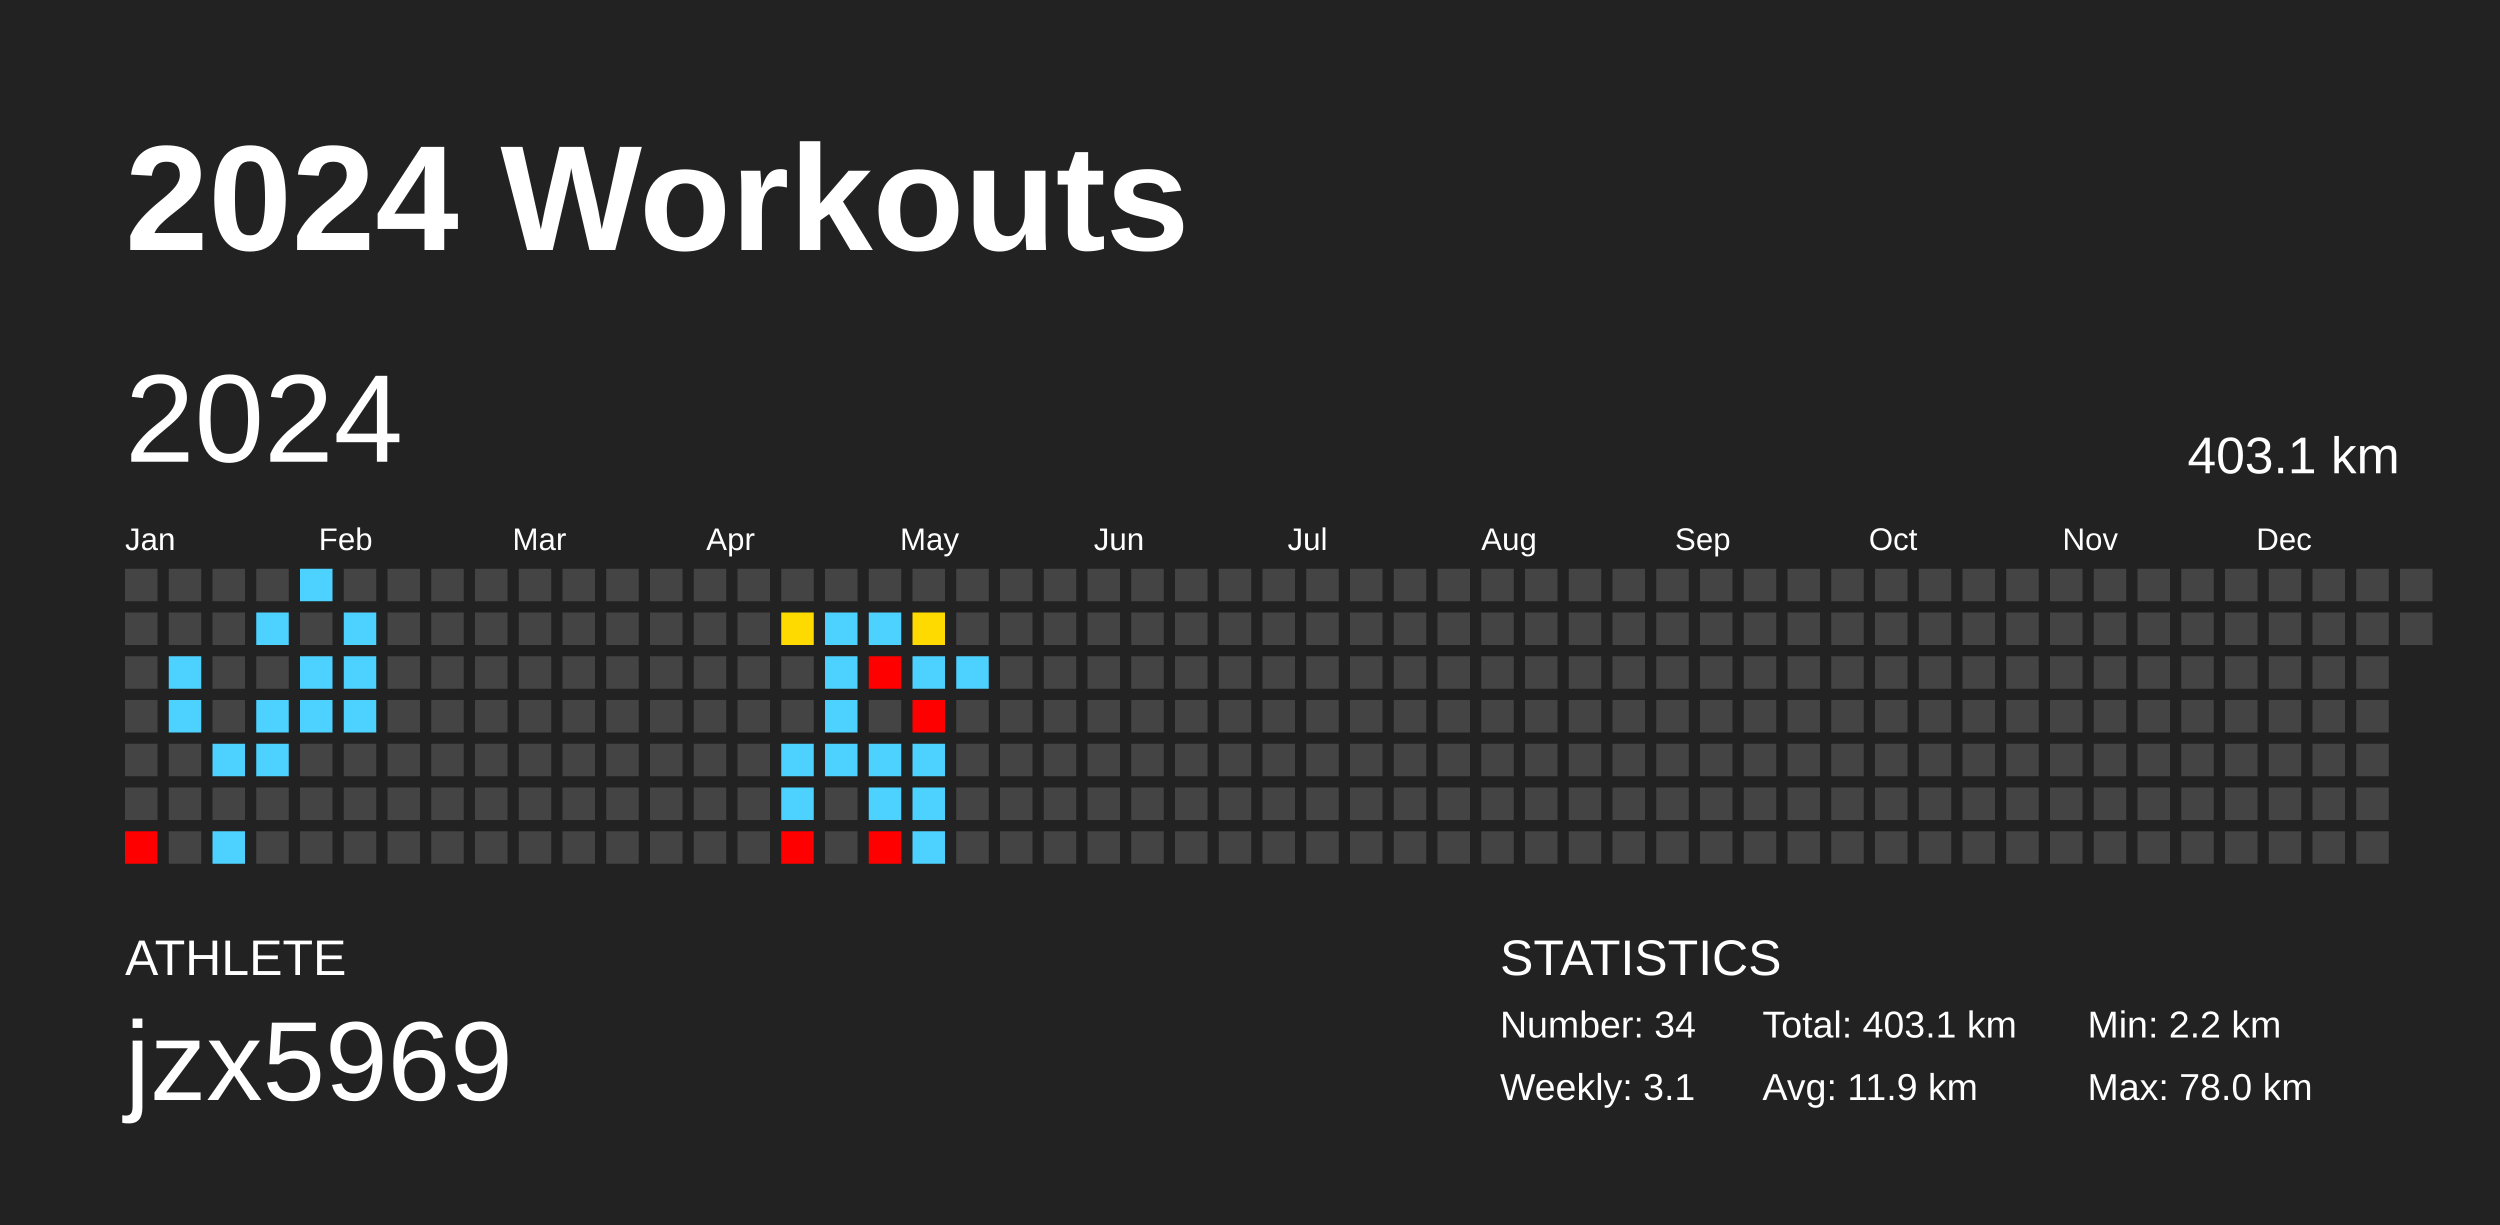
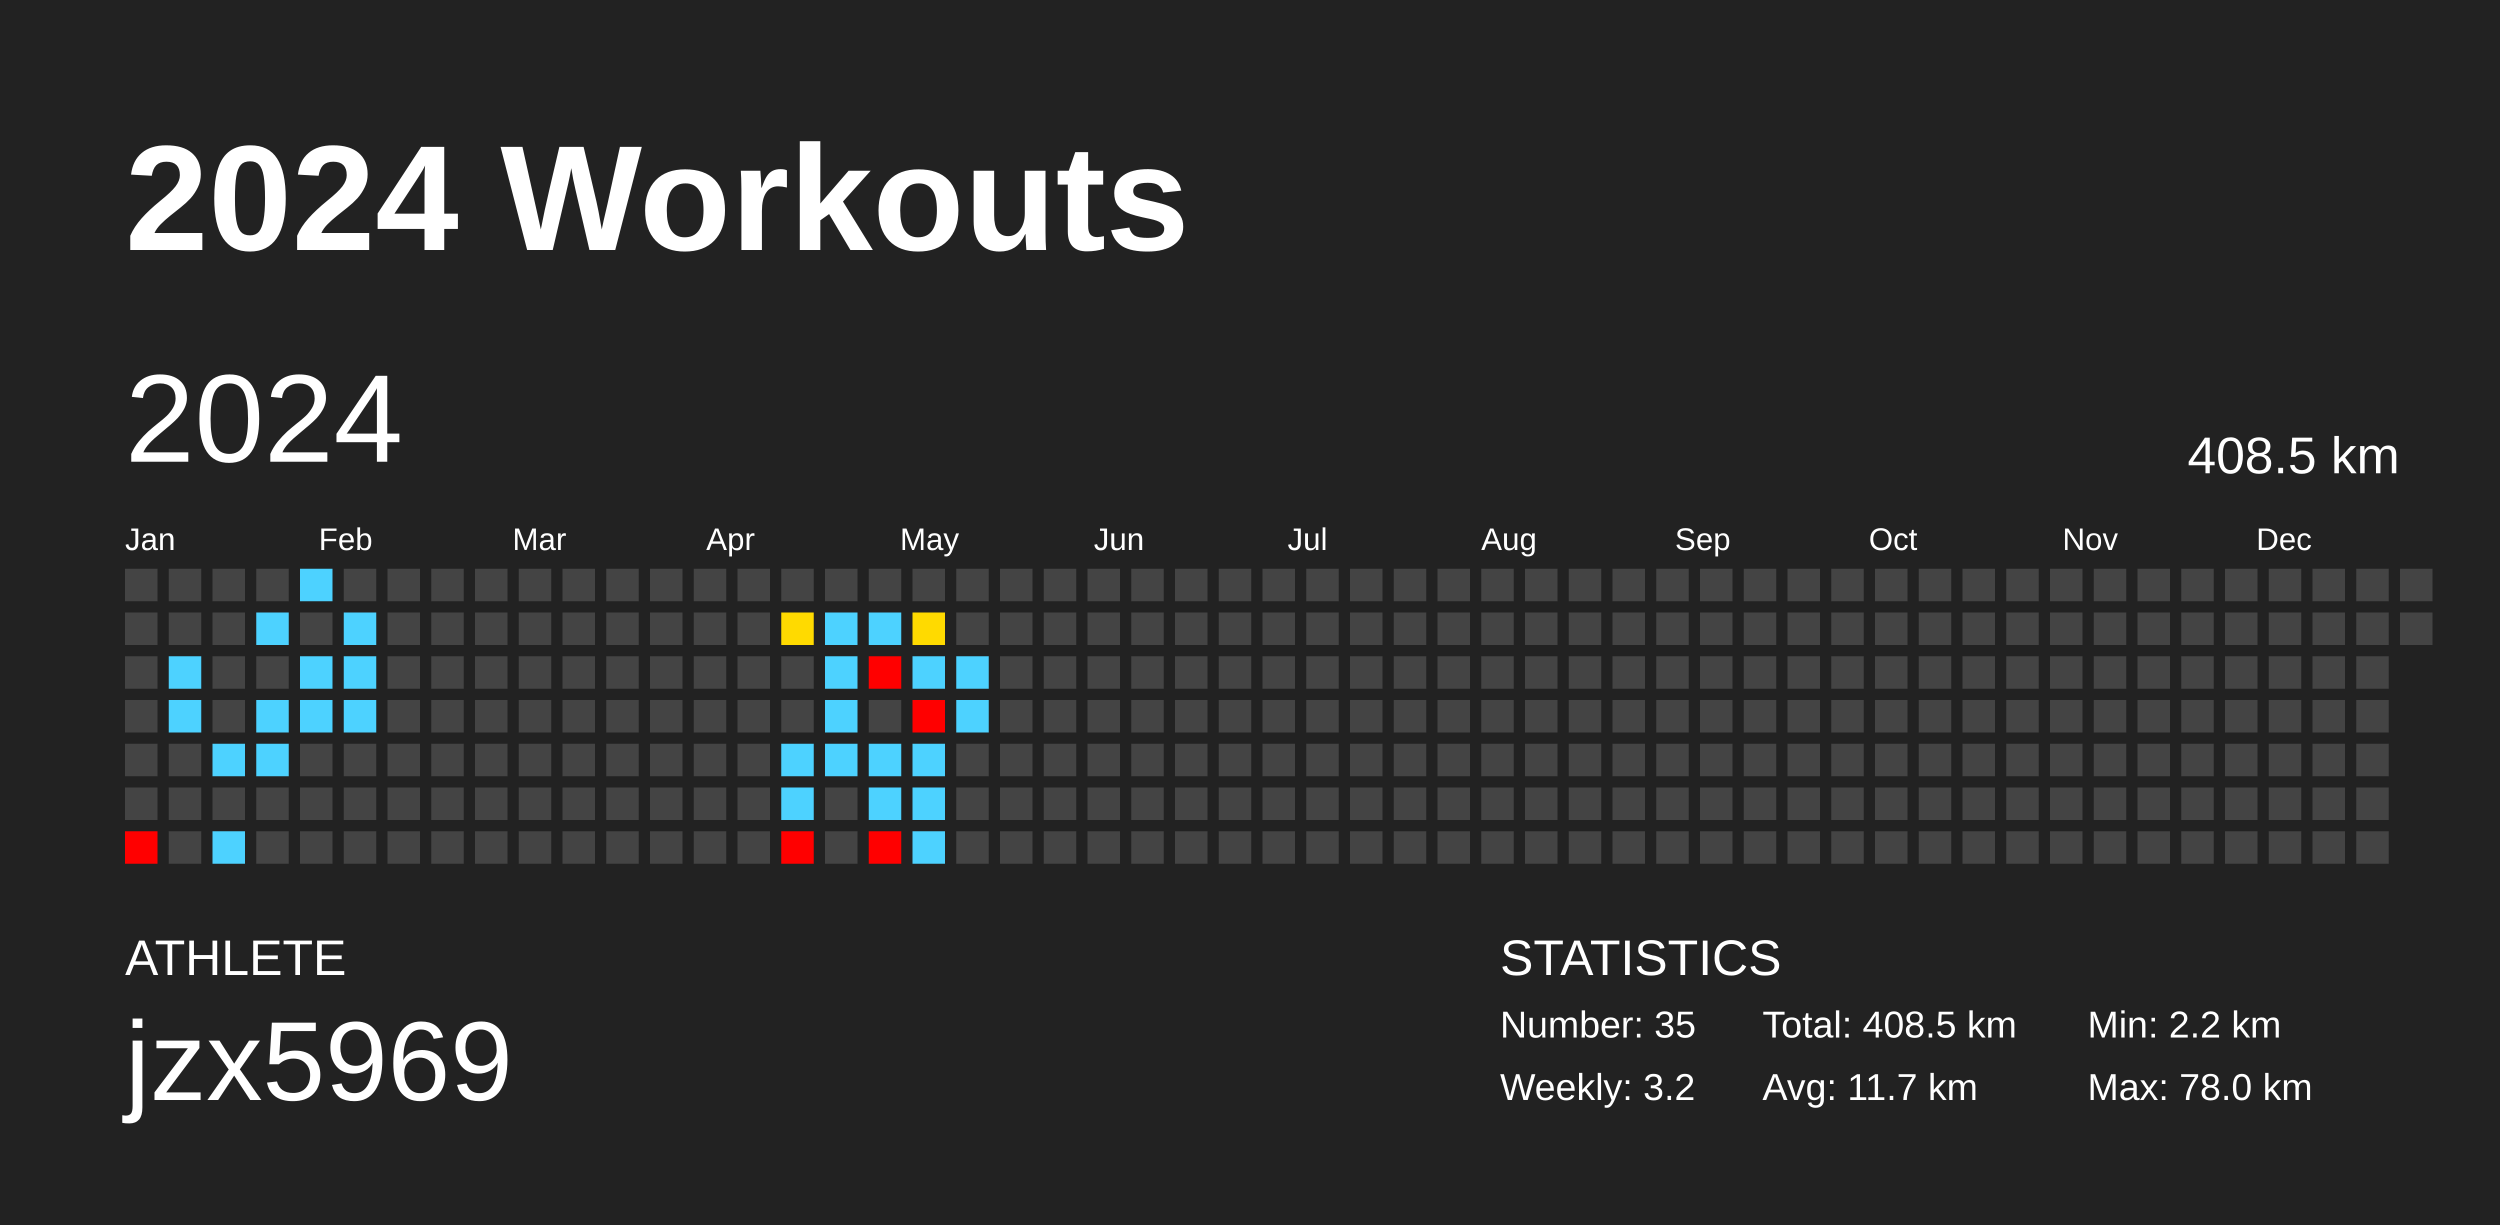
<svg xmlns="http://www.w3.org/2000/svg" baseProfile="full" height="98mm" version="1.1" viewBox="0,0,200,98" width="200mm">
  <defs />
  <rect fill="#222222" height="98" width="200" x="0" y="0" />
  <text fill="#FFFFFF" style="font-size:12px; font-family:Arial; font-weight:bold;" x="10" y="20">2024 Workouts</text>
  <text fill="#FFFFFF" style="font-size:4px; font-family:Arial" x="10" y="78">ATHLETE</text>
  <text fill="#FFFFFF" style="font-size:9px; font-family:Arial" x="10" y="88">jzx5969</text>
  <text fill="#FFFFFF" style="font-size:4px; font-family:Arial" x="120" y="78">STATISTICS</text>
-   <text fill="#FFFFFF" style="font-size:3px; font-family:Arial" x="120" y="83">Number: 34</text>
-   <text fill="#FFFFFF" style="font-size:3px; font-family:Arial" x="120" y="88">Weekly: 3.1</text>
-   <text fill="#FFFFFF" style="font-size:3px; font-family:Arial" x="141" y="83">Total: 403.1 km</text>
-   <text fill="#FFFFFF" style="font-size:3px; font-family:Arial" x="141" y="88">Avg: 11.9 km</text>
+   <text fill="#FFFFFF" style="font-size:3px; font-family:Arial" x="120" y="83">Number: 35</text>
+   <text fill="#FFFFFF" style="font-size:3px; font-family:Arial" x="120" y="88">Weekly: 3.2</text>
+   <text fill="#FFFFFF" style="font-size:3px; font-family:Arial" x="141" y="83">Total: 408.5 km</text>
+   <text fill="#FFFFFF" style="font-size:3px; font-family:Arial" x="141" y="88">Avg: 11.7 km</text>
  <text fill="#FFFFFF" style="font-size:3px; font-family:Arial" x="167" y="83">Min: 2.2 km</text>
  <text fill="#FFFFFF" style="font-size:3px; font-family:Arial" x="167" y="88">Max: 78.0 km</text>
  <text dominant-baseline="hanging" fill="#FFFFFF" style="font-size:10.0px; font-family:Arial;" x="10" y="30">2024</text>
-   <text dominant-baseline="hanging" fill="#FFFFFF" style="font-size:4.125px; font-family:Arial;" x="175" y="35">403.1 km</text>
+   <text dominant-baseline="hanging" fill="#FFFFFF" style="font-size:4.125px; font-family:Arial;" x="175" y="35">408.5 km</text>
  <text fill="#FFFFFF" style="font-size:2.5px; font-family:Arial" x="10.0" y="44">Jan</text>
  <text fill="#FFFFFF" style="font-size:2.5px; font-family:Arial" x="25.5" y="44">Feb</text>
  <text fill="#FFFFFF" style="font-size:2.5px; font-family:Arial" x="41.0" y="44">Mar</text>
  <text fill="#FFFFFF" style="font-size:2.5px; font-family:Arial" x="56.5" y="44">Apr</text>
  <text fill="#FFFFFF" style="font-size:2.5px; font-family:Arial" x="72.0" y="44">May</text>
  <text fill="#FFFFFF" style="font-size:2.5px; font-family:Arial" x="87.5" y="44">Jun</text>
  <text fill="#FFFFFF" style="font-size:2.5px; font-family:Arial" x="103.0" y="44">Jul</text>
  <text fill="#FFFFFF" style="font-size:2.5px; font-family:Arial" x="118.5" y="44">Aug</text>
  <text fill="#FFFFFF" style="font-size:2.5px; font-family:Arial" x="134.0" y="44">Sep</text>
  <text fill="#FFFFFF" style="font-size:2.5px; font-family:Arial" x="149.5" y="44">Oct</text>
  <text fill="#FFFFFF" style="font-size:2.5px; font-family:Arial" x="165.0" y="44">Nov</text>
  <text fill="#FFFFFF" style="font-size:2.5px; font-family:Arial" x="180.5" y="44">Dec</text>
  <rect fill="#444444" height="2.6" width="2.6" x="10.0" y="45.5" />
  <rect fill="#444444" height="2.6" width="2.6" x="10.0" y="49.0" />
  <rect fill="#444444" height="2.6" width="2.6" x="10.0" y="52.5" />
  <rect fill="#444444" height="2.6" width="2.6" x="10.0" y="56.0" />
  <rect fill="#444444" height="2.6" width="2.6" x="10.0" y="59.5" />
  <rect fill="#444444" height="2.6" width="2.6" x="10.0" y="63.0" />
  <rect fill="red" height="2.6" width="2.6" x="10.0" y="66.5" />
  <rect fill="#444444" height="2.6" width="2.6" x="13.5" y="45.5" />
  <rect fill="#444444" height="2.6" width="2.6" x="13.5" y="49.0" />
  <rect fill="#4dd2ff" height="2.6" width="2.6" x="13.5" y="52.5" />
  <rect fill="#4dd2ff" height="2.6" width="2.6" x="13.5" y="56.0" />
  <rect fill="#444444" height="2.6" width="2.6" x="13.5" y="59.5" />
  <rect fill="#444444" height="2.6" width="2.6" x="13.5" y="63.0" />
  <rect fill="#444444" height="2.6" width="2.6" x="13.5" y="66.5" />
  <rect fill="#444444" height="2.6" width="2.6" x="17.0" y="45.5" />
  <rect fill="#444444" height="2.6" width="2.6" x="17.0" y="49.0" />
  <rect fill="#444444" height="2.6" width="2.6" x="17.0" y="52.5" />
  <rect fill="#444444" height="2.6" width="2.6" x="17.0" y="56.0" />
  <rect fill="#4dd2ff" height="2.6" width="2.6" x="17.0" y="59.5" />
  <rect fill="#444444" height="2.6" width="2.6" x="17.0" y="63.0" />
  <rect fill="#4dd2ff" height="2.6" width="2.6" x="17.0" y="66.5" />
  <rect fill="#444444" height="2.6" width="2.6" x="20.5" y="45.5" />
  <rect fill="#4dd2ff" height="2.6" width="2.6" x="20.5" y="49.0" />
  <rect fill="#444444" height="2.6" width="2.6" x="20.5" y="52.5" />
  <rect fill="#4dd2ff" height="2.6" width="2.6" x="20.5" y="56.0" />
  <rect fill="#4dd2ff" height="2.6" width="2.6" x="20.5" y="59.5" />
  <rect fill="#444444" height="2.6" width="2.6" x="20.5" y="63.0" />
  <rect fill="#444444" height="2.6" width="2.6" x="20.5" y="66.5" />
  <rect fill="#4dd2ff" height="2.6" width="2.6" x="24.0" y="45.5" />
  <rect fill="#444444" height="2.6" width="2.6" x="24.0" y="49.0" />
  <rect fill="#4dd2ff" height="2.6" width="2.6" x="24.0" y="52.5" />
  <rect fill="#4dd2ff" height="2.6" width="2.6" x="24.0" y="56.0" />
  <rect fill="#444444" height="2.6" width="2.6" x="24.0" y="59.5" />
  <rect fill="#444444" height="2.6" width="2.6" x="24.0" y="63.0" />
  <rect fill="#444444" height="2.6" width="2.6" x="24.0" y="66.5" />
  <rect fill="#444444" height="2.6" width="2.6" x="27.5" y="45.5" />
  <rect fill="#4dd2ff" height="2.6" width="2.6" x="27.5" y="49.0" />
  <rect fill="#4dd2ff" height="2.6" width="2.6" x="27.5" y="52.5" />
  <rect fill="#4dd2ff" height="2.6" width="2.6" x="27.5" y="56.0" />
  <rect fill="#444444" height="2.6" width="2.6" x="27.5" y="59.5" />
  <rect fill="#444444" height="2.6" width="2.6" x="27.5" y="63.0" />
  <rect fill="#444444" height="2.6" width="2.6" x="27.5" y="66.5" />
  <rect fill="#444444" height="2.6" width="2.6" x="31.0" y="45.5" />
  <rect fill="#444444" height="2.6" width="2.6" x="31.0" y="49.0" />
  <rect fill="#444444" height="2.6" width="2.6" x="31.0" y="52.5" />
  <rect fill="#444444" height="2.6" width="2.6" x="31.0" y="56.0" />
  <rect fill="#444444" height="2.6" width="2.6" x="31.0" y="59.5" />
  <rect fill="#444444" height="2.6" width="2.6" x="31.0" y="63.0" />
  <rect fill="#444444" height="2.6" width="2.6" x="31.0" y="66.5" />
  <rect fill="#444444" height="2.6" width="2.6" x="34.5" y="45.5" />
  <rect fill="#444444" height="2.6" width="2.6" x="34.5" y="49.0" />
  <rect fill="#444444" height="2.6" width="2.6" x="34.5" y="52.5" />
  <rect fill="#444444" height="2.6" width="2.6" x="34.5" y="56.0" />
  <rect fill="#444444" height="2.6" width="2.6" x="34.5" y="59.5" />
  <rect fill="#444444" height="2.6" width="2.6" x="34.5" y="63.0" />
  <rect fill="#444444" height="2.6" width="2.6" x="34.5" y="66.5" />
  <rect fill="#444444" height="2.6" width="2.6" x="38.0" y="45.5" />
  <rect fill="#444444" height="2.6" width="2.6" x="38.0" y="49.0" />
  <rect fill="#444444" height="2.6" width="2.6" x="38.0" y="52.5" />
  <rect fill="#444444" height="2.6" width="2.6" x="38.0" y="56.0" />
  <rect fill="#444444" height="2.6" width="2.6" x="38.0" y="59.5" />
  <rect fill="#444444" height="2.6" width="2.6" x="38.0" y="63.0" />
  <rect fill="#444444" height="2.6" width="2.6" x="38.0" y="66.5" />
  <rect fill="#444444" height="2.6" width="2.6" x="41.5" y="45.5" />
  <rect fill="#444444" height="2.6" width="2.6" x="41.5" y="49.0" />
  <rect fill="#444444" height="2.6" width="2.6" x="41.5" y="52.5" />
  <rect fill="#444444" height="2.6" width="2.6" x="41.5" y="56.0" />
  <rect fill="#444444" height="2.6" width="2.6" x="41.5" y="59.5" />
  <rect fill="#444444" height="2.6" width="2.6" x="41.5" y="63.0" />
  <rect fill="#444444" height="2.6" width="2.6" x="41.5" y="66.5" />
  <rect fill="#444444" height="2.6" width="2.6" x="45.0" y="45.5" />
  <rect fill="#444444" height="2.6" width="2.6" x="45.0" y="49.0" />
  <rect fill="#444444" height="2.6" width="2.6" x="45.0" y="52.5" />
  <rect fill="#444444" height="2.6" width="2.6" x="45.0" y="56.0" />
  <rect fill="#444444" height="2.6" width="2.6" x="45.0" y="59.5" />
  <rect fill="#444444" height="2.6" width="2.6" x="45.0" y="63.0" />
  <rect fill="#444444" height="2.6" width="2.6" x="45.0" y="66.5" />
  <rect fill="#444444" height="2.6" width="2.6" x="48.5" y="45.5" />
  <rect fill="#444444" height="2.6" width="2.6" x="48.5" y="49.0" />
  <rect fill="#444444" height="2.6" width="2.6" x="48.5" y="52.5" />
  <rect fill="#444444" height="2.6" width="2.6" x="48.5" y="56.0" />
  <rect fill="#444444" height="2.6" width="2.6" x="48.5" y="59.5" />
  <rect fill="#444444" height="2.6" width="2.6" x="48.5" y="63.0" />
  <rect fill="#444444" height="2.6" width="2.6" x="48.5" y="66.5" />
  <rect fill="#444444" height="2.6" width="2.6" x="52.0" y="45.5" />
  <rect fill="#444444" height="2.6" width="2.6" x="52.0" y="49.0" />
  <rect fill="#444444" height="2.6" width="2.6" x="52.0" y="52.5" />
  <rect fill="#444444" height="2.6" width="2.6" x="52.0" y="56.0" />
  <rect fill="#444444" height="2.6" width="2.6" x="52.0" y="59.5" />
  <rect fill="#444444" height="2.6" width="2.6" x="52.0" y="63.0" />
  <rect fill="#444444" height="2.6" width="2.6" x="52.0" y="66.5" />
  <rect fill="#444444" height="2.6" width="2.6" x="55.5" y="45.5" />
  <rect fill="#444444" height="2.6" width="2.6" x="55.5" y="49.0" />
  <rect fill="#444444" height="2.6" width="2.6" x="55.5" y="52.5" />
  <rect fill="#444444" height="2.6" width="2.6" x="55.5" y="56.0" />
  <rect fill="#444444" height="2.6" width="2.6" x="55.5" y="59.5" />
  <rect fill="#444444" height="2.6" width="2.6" x="55.5" y="63.0" />
  <rect fill="#444444" height="2.6" width="2.6" x="55.5" y="66.5" />
  <rect fill="#444444" height="2.6" width="2.6" x="59.0" y="45.5" />
  <rect fill="#444444" height="2.6" width="2.6" x="59.0" y="49.0" />
  <rect fill="#444444" height="2.6" width="2.6" x="59.0" y="52.5" />
  <rect fill="#444444" height="2.6" width="2.6" x="59.0" y="56.0" />
  <rect fill="#444444" height="2.6" width="2.6" x="59.0" y="59.5" />
  <rect fill="#444444" height="2.6" width="2.6" x="59.0" y="63.0" />
  <rect fill="#444444" height="2.6" width="2.6" x="59.0" y="66.5" />
  <rect fill="#444444" height="2.6" width="2.6" x="62.5" y="45.5" />
  <rect fill="#ffda00" height="2.6" width="2.6" x="62.5" y="49.0" />
  <rect fill="#444444" height="2.6" width="2.6" x="62.5" y="52.5" />
  <rect fill="#444444" height="2.6" width="2.6" x="62.5" y="56.0" />
  <rect fill="#4dd2ff" height="2.6" width="2.6" x="62.5" y="59.5" />
  <rect fill="#4dd2ff" height="2.6" width="2.6" x="62.5" y="63.0" />
  <rect fill="red" height="2.6" width="2.6" x="62.5" y="66.5" />
  <rect fill="#444444" height="2.6" width="2.6" x="66.0" y="45.5" />
  <rect fill="#4dd2ff" height="2.6" width="2.6" x="66.0" y="49.0" />
  <rect fill="#4dd2ff" height="2.6" width="2.6" x="66.0" y="52.5" />
  <rect fill="#4dd2ff" height="2.6" width="2.6" x="66.0" y="56.0" />
  <rect fill="#4dd2ff" height="2.6" width="2.6" x="66.0" y="59.5" />
  <rect fill="#444444" height="2.6" width="2.6" x="66.0" y="63.0" />
  <rect fill="#444444" height="2.6" width="2.6" x="66.0" y="66.5" />
  <rect fill="#444444" height="2.6" width="2.6" x="69.5" y="45.5" />
  <rect fill="#4dd2ff" height="2.6" width="2.6" x="69.5" y="49.0" />
  <rect fill="red" height="2.6" width="2.6" x="69.5" y="52.5" />
  <rect fill="#444444" height="2.6" width="2.6" x="69.5" y="56.0" />
  <rect fill="#4dd2ff" height="2.6" width="2.6" x="69.5" y="59.5" />
  <rect fill="#4dd2ff" height="2.6" width="2.6" x="69.5" y="63.0" />
  <rect fill="red" height="2.6" width="2.6" x="69.5" y="66.5" />
  <rect fill="#444444" height="2.6" width="2.6" x="73.0" y="45.5" />
  <rect fill="#ffda00" height="2.6" width="2.6" x="73.0" y="49.0" />
  <rect fill="#4dd2ff" height="2.6" width="2.6" x="73.0" y="52.5" />
  <rect fill="red" height="2.6" width="2.6" x="73.0" y="56.0" />
  <rect fill="#4dd2ff" height="2.6" width="2.6" x="73.0" y="59.5" />
  <rect fill="#4dd2ff" height="2.6" width="2.6" x="73.0" y="63.0" />
  <rect fill="#4dd2ff" height="2.6" width="2.6" x="73.0" y="66.5" />
  <rect fill="#444444" height="2.6" width="2.6" x="76.5" y="45.5" />
  <rect fill="#444444" height="2.6" width="2.6" x="76.5" y="49.0" />
  <rect fill="#4dd2ff" height="2.6" width="2.6" x="76.5" y="52.5" />
-   <rect fill="#444444" height="2.6" width="2.6" x="76.5" y="56.0" />
+   <rect fill="#4dd2ff" height="2.6" width="2.6" x="76.5" y="56.0" />
  <rect fill="#444444" height="2.6" width="2.6" x="76.5" y="59.5" />
  <rect fill="#444444" height="2.6" width="2.6" x="76.5" y="63.0" />
  <rect fill="#444444" height="2.6" width="2.6" x="76.5" y="66.5" />
  <rect fill="#444444" height="2.6" width="2.6" x="80.0" y="45.5" />
  <rect fill="#444444" height="2.6" width="2.6" x="80.0" y="49.0" />
  <rect fill="#444444" height="2.6" width="2.6" x="80.0" y="52.5" />
  <rect fill="#444444" height="2.6" width="2.6" x="80.0" y="56.0" />
  <rect fill="#444444" height="2.6" width="2.6" x="80.0" y="59.5" />
  <rect fill="#444444" height="2.6" width="2.6" x="80.0" y="63.0" />
  <rect fill="#444444" height="2.6" width="2.6" x="80.0" y="66.5" />
  <rect fill="#444444" height="2.6" width="2.6" x="83.5" y="45.5" />
  <rect fill="#444444" height="2.6" width="2.6" x="83.5" y="49.0" />
  <rect fill="#444444" height="2.6" width="2.6" x="83.5" y="52.5" />
  <rect fill="#444444" height="2.6" width="2.6" x="83.5" y="56.0" />
  <rect fill="#444444" height="2.6" width="2.6" x="83.5" y="59.5" />
  <rect fill="#444444" height="2.6" width="2.6" x="83.5" y="63.0" />
  <rect fill="#444444" height="2.6" width="2.6" x="83.5" y="66.5" />
  <rect fill="#444444" height="2.6" width="2.6" x="87.0" y="45.5" />
  <rect fill="#444444" height="2.6" width="2.6" x="87.0" y="49.0" />
  <rect fill="#444444" height="2.6" width="2.6" x="87.0" y="52.5" />
  <rect fill="#444444" height="2.6" width="2.6" x="87.0" y="56.0" />
  <rect fill="#444444" height="2.6" width="2.6" x="87.0" y="59.5" />
  <rect fill="#444444" height="2.6" width="2.6" x="87.0" y="63.0" />
  <rect fill="#444444" height="2.6" width="2.6" x="87.0" y="66.5" />
  <rect fill="#444444" height="2.6" width="2.6" x="90.5" y="45.5" />
  <rect fill="#444444" height="2.6" width="2.6" x="90.5" y="49.0" />
  <rect fill="#444444" height="2.6" width="2.6" x="90.5" y="52.5" />
  <rect fill="#444444" height="2.6" width="2.6" x="90.5" y="56.0" />
  <rect fill="#444444" height="2.6" width="2.6" x="90.5" y="59.5" />
  <rect fill="#444444" height="2.6" width="2.6" x="90.5" y="63.0" />
  <rect fill="#444444" height="2.6" width="2.6" x="90.5" y="66.5" />
  <rect fill="#444444" height="2.6" width="2.6" x="94.0" y="45.5" />
  <rect fill="#444444" height="2.6" width="2.6" x="94.0" y="49.0" />
  <rect fill="#444444" height="2.6" width="2.6" x="94.0" y="52.5" />
  <rect fill="#444444" height="2.6" width="2.6" x="94.0" y="56.0" />
  <rect fill="#444444" height="2.6" width="2.6" x="94.0" y="59.5" />
  <rect fill="#444444" height="2.6" width="2.6" x="94.0" y="63.0" />
  <rect fill="#444444" height="2.6" width="2.6" x="94.0" y="66.5" />
  <rect fill="#444444" height="2.6" width="2.6" x="97.5" y="45.5" />
  <rect fill="#444444" height="2.6" width="2.6" x="97.5" y="49.0" />
  <rect fill="#444444" height="2.6" width="2.6" x="97.5" y="52.5" />
  <rect fill="#444444" height="2.6" width="2.6" x="97.5" y="56.0" />
  <rect fill="#444444" height="2.6" width="2.6" x="97.5" y="59.5" />
  <rect fill="#444444" height="2.6" width="2.6" x="97.5" y="63.0" />
  <rect fill="#444444" height="2.6" width="2.6" x="97.5" y="66.5" />
  <rect fill="#444444" height="2.6" width="2.6" x="101.0" y="45.5" />
  <rect fill="#444444" height="2.6" width="2.6" x="101.0" y="49.0" />
  <rect fill="#444444" height="2.6" width="2.6" x="101.0" y="52.5" />
  <rect fill="#444444" height="2.6" width="2.6" x="101.0" y="56.0" />
  <rect fill="#444444" height="2.6" width="2.6" x="101.0" y="59.5" />
  <rect fill="#444444" height="2.6" width="2.6" x="101.0" y="63.0" />
  <rect fill="#444444" height="2.6" width="2.6" x="101.0" y="66.5" />
  <rect fill="#444444" height="2.6" width="2.6" x="104.5" y="45.5" />
  <rect fill="#444444" height="2.6" width="2.6" x="104.5" y="49.0" />
  <rect fill="#444444" height="2.6" width="2.6" x="104.5" y="52.5" />
  <rect fill="#444444" height="2.6" width="2.6" x="104.5" y="56.0" />
  <rect fill="#444444" height="2.6" width="2.6" x="104.5" y="59.5" />
  <rect fill="#444444" height="2.6" width="2.6" x="104.5" y="63.0" />
  <rect fill="#444444" height="2.6" width="2.6" x="104.5" y="66.5" />
  <rect fill="#444444" height="2.6" width="2.6" x="108.0" y="45.5" />
  <rect fill="#444444" height="2.6" width="2.6" x="108.0" y="49.0" />
  <rect fill="#444444" height="2.6" width="2.6" x="108.0" y="52.5" />
  <rect fill="#444444" height="2.6" width="2.6" x="108.0" y="56.0" />
  <rect fill="#444444" height="2.6" width="2.6" x="108.0" y="59.5" />
  <rect fill="#444444" height="2.6" width="2.6" x="108.0" y="63.0" />
  <rect fill="#444444" height="2.6" width="2.6" x="108.0" y="66.5" />
  <rect fill="#444444" height="2.6" width="2.6" x="111.5" y="45.5" />
  <rect fill="#444444" height="2.6" width="2.6" x="111.5" y="49.0" />
  <rect fill="#444444" height="2.6" width="2.6" x="111.5" y="52.5" />
  <rect fill="#444444" height="2.6" width="2.6" x="111.5" y="56.0" />
  <rect fill="#444444" height="2.6" width="2.6" x="111.5" y="59.5" />
  <rect fill="#444444" height="2.6" width="2.6" x="111.5" y="63.0" />
  <rect fill="#444444" height="2.6" width="2.6" x="111.5" y="66.5" />
  <rect fill="#444444" height="2.6" width="2.6" x="115.0" y="45.5" />
  <rect fill="#444444" height="2.6" width="2.6" x="115.0" y="49.0" />
  <rect fill="#444444" height="2.6" width="2.6" x="115.0" y="52.5" />
  <rect fill="#444444" height="2.6" width="2.6" x="115.0" y="56.0" />
  <rect fill="#444444" height="2.6" width="2.6" x="115.0" y="59.5" />
  <rect fill="#444444" height="2.6" width="2.6" x="115.0" y="63.0" />
  <rect fill="#444444" height="2.6" width="2.6" x="115.0" y="66.5" />
  <rect fill="#444444" height="2.6" width="2.6" x="118.5" y="45.5" />
  <rect fill="#444444" height="2.6" width="2.6" x="118.5" y="49.0" />
  <rect fill="#444444" height="2.6" width="2.6" x="118.5" y="52.5" />
  <rect fill="#444444" height="2.6" width="2.6" x="118.5" y="56.0" />
  <rect fill="#444444" height="2.6" width="2.6" x="118.5" y="59.5" />
  <rect fill="#444444" height="2.6" width="2.6" x="118.5" y="63.0" />
  <rect fill="#444444" height="2.6" width="2.6" x="118.5" y="66.5" />
  <rect fill="#444444" height="2.6" width="2.6" x="122.0" y="45.5" />
  <rect fill="#444444" height="2.6" width="2.6" x="122.0" y="49.0" />
  <rect fill="#444444" height="2.6" width="2.6" x="122.0" y="52.5" />
  <rect fill="#444444" height="2.6" width="2.6" x="122.0" y="56.0" />
  <rect fill="#444444" height="2.6" width="2.6" x="122.0" y="59.5" />
  <rect fill="#444444" height="2.6" width="2.6" x="122.0" y="63.0" />
  <rect fill="#444444" height="2.6" width="2.6" x="122.0" y="66.5" />
  <rect fill="#444444" height="2.6" width="2.6" x="125.5" y="45.5" />
  <rect fill="#444444" height="2.6" width="2.6" x="125.5" y="49.0" />
  <rect fill="#444444" height="2.6" width="2.6" x="125.5" y="52.5" />
  <rect fill="#444444" height="2.6" width="2.6" x="125.5" y="56.0" />
  <rect fill="#444444" height="2.6" width="2.6" x="125.5" y="59.5" />
  <rect fill="#444444" height="2.6" width="2.6" x="125.5" y="63.0" />
  <rect fill="#444444" height="2.6" width="2.6" x="125.5" y="66.5" />
  <rect fill="#444444" height="2.6" width="2.6" x="129.0" y="45.5" />
  <rect fill="#444444" height="2.6" width="2.6" x="129.0" y="49.0" />
  <rect fill="#444444" height="2.6" width="2.6" x="129.0" y="52.5" />
  <rect fill="#444444" height="2.6" width="2.6" x="129.0" y="56.0" />
  <rect fill="#444444" height="2.6" width="2.6" x="129.0" y="59.5" />
  <rect fill="#444444" height="2.6" width="2.6" x="129.0" y="63.0" />
  <rect fill="#444444" height="2.6" width="2.6" x="129.0" y="66.5" />
  <rect fill="#444444" height="2.6" width="2.6" x="132.5" y="45.5" />
  <rect fill="#444444" height="2.6" width="2.6" x="132.5" y="49.0" />
  <rect fill="#444444" height="2.6" width="2.6" x="132.5" y="52.5" />
  <rect fill="#444444" height="2.6" width="2.6" x="132.5" y="56.0" />
  <rect fill="#444444" height="2.6" width="2.6" x="132.5" y="59.5" />
  <rect fill="#444444" height="2.6" width="2.6" x="132.5" y="63.0" />
  <rect fill="#444444" height="2.6" width="2.6" x="132.5" y="66.5" />
  <rect fill="#444444" height="2.6" width="2.6" x="136.0" y="45.5" />
  <rect fill="#444444" height="2.6" width="2.6" x="136.0" y="49.0" />
  <rect fill="#444444" height="2.6" width="2.6" x="136.0" y="52.5" />
  <rect fill="#444444" height="2.6" width="2.6" x="136.0" y="56.0" />
  <rect fill="#444444" height="2.6" width="2.6" x="136.0" y="59.5" />
  <rect fill="#444444" height="2.6" width="2.6" x="136.0" y="63.0" />
  <rect fill="#444444" height="2.6" width="2.6" x="136.0" y="66.5" />
  <rect fill="#444444" height="2.6" width="2.6" x="139.5" y="45.5" />
  <rect fill="#444444" height="2.6" width="2.6" x="139.5" y="49.0" />
  <rect fill="#444444" height="2.6" width="2.6" x="139.5" y="52.5" />
  <rect fill="#444444" height="2.6" width="2.6" x="139.5" y="56.0" />
  <rect fill="#444444" height="2.6" width="2.6" x="139.5" y="59.5" />
  <rect fill="#444444" height="2.6" width="2.6" x="139.5" y="63.0" />
  <rect fill="#444444" height="2.6" width="2.6" x="139.5" y="66.5" />
  <rect fill="#444444" height="2.6" width="2.6" x="143.0" y="45.5" />
  <rect fill="#444444" height="2.6" width="2.6" x="143.0" y="49.0" />
  <rect fill="#444444" height="2.6" width="2.6" x="143.0" y="52.5" />
  <rect fill="#444444" height="2.6" width="2.6" x="143.0" y="56.0" />
  <rect fill="#444444" height="2.6" width="2.6" x="143.0" y="59.5" />
  <rect fill="#444444" height="2.6" width="2.6" x="143.0" y="63.0" />
  <rect fill="#444444" height="2.6" width="2.6" x="143.0" y="66.5" />
  <rect fill="#444444" height="2.6" width="2.6" x="146.5" y="45.5" />
  <rect fill="#444444" height="2.6" width="2.6" x="146.5" y="49.0" />
  <rect fill="#444444" height="2.6" width="2.6" x="146.5" y="52.5" />
  <rect fill="#444444" height="2.6" width="2.6" x="146.5" y="56.0" />
  <rect fill="#444444" height="2.6" width="2.6" x="146.5" y="59.5" />
  <rect fill="#444444" height="2.6" width="2.6" x="146.5" y="63.0" />
  <rect fill="#444444" height="2.6" width="2.6" x="146.5" y="66.5" />
  <rect fill="#444444" height="2.6" width="2.6" x="150.0" y="45.5" />
  <rect fill="#444444" height="2.6" width="2.6" x="150.0" y="49.0" />
  <rect fill="#444444" height="2.6" width="2.6" x="150.0" y="52.5" />
  <rect fill="#444444" height="2.6" width="2.6" x="150.0" y="56.0" />
  <rect fill="#444444" height="2.6" width="2.6" x="150.0" y="59.5" />
  <rect fill="#444444" height="2.6" width="2.6" x="150.0" y="63.0" />
  <rect fill="#444444" height="2.6" width="2.6" x="150.0" y="66.5" />
  <rect fill="#444444" height="2.6" width="2.6" x="153.5" y="45.5" />
  <rect fill="#444444" height="2.6" width="2.6" x="153.5" y="49.0" />
  <rect fill="#444444" height="2.6" width="2.6" x="153.5" y="52.5" />
  <rect fill="#444444" height="2.6" width="2.6" x="153.5" y="56.0" />
  <rect fill="#444444" height="2.6" width="2.6" x="153.5" y="59.5" />
  <rect fill="#444444" height="2.6" width="2.6" x="153.5" y="63.0" />
  <rect fill="#444444" height="2.6" width="2.6" x="153.5" y="66.5" />
  <rect fill="#444444" height="2.6" width="2.6" x="157.0" y="45.5" />
  <rect fill="#444444" height="2.6" width="2.6" x="157.0" y="49.0" />
  <rect fill="#444444" height="2.6" width="2.6" x="157.0" y="52.5" />
  <rect fill="#444444" height="2.6" width="2.6" x="157.0" y="56.0" />
  <rect fill="#444444" height="2.6" width="2.6" x="157.0" y="59.5" />
  <rect fill="#444444" height="2.6" width="2.6" x="157.0" y="63.0" />
  <rect fill="#444444" height="2.6" width="2.6" x="157.0" y="66.5" />
  <rect fill="#444444" height="2.6" width="2.6" x="160.5" y="45.5" />
  <rect fill="#444444" height="2.6" width="2.6" x="160.5" y="49.0" />
  <rect fill="#444444" height="2.6" width="2.6" x="160.5" y="52.5" />
  <rect fill="#444444" height="2.6" width="2.6" x="160.5" y="56.0" />
  <rect fill="#444444" height="2.6" width="2.6" x="160.5" y="59.5" />
  <rect fill="#444444" height="2.6" width="2.6" x="160.5" y="63.0" />
  <rect fill="#444444" height="2.6" width="2.6" x="160.5" y="66.5" />
  <rect fill="#444444" height="2.6" width="2.6" x="164.0" y="45.5" />
  <rect fill="#444444" height="2.6" width="2.6" x="164.0" y="49.0" />
  <rect fill="#444444" height="2.6" width="2.6" x="164.0" y="52.5" />
  <rect fill="#444444" height="2.6" width="2.6" x="164.0" y="56.0" />
  <rect fill="#444444" height="2.6" width="2.6" x="164.0" y="59.5" />
  <rect fill="#444444" height="2.6" width="2.6" x="164.0" y="63.0" />
  <rect fill="#444444" height="2.6" width="2.6" x="164.0" y="66.5" />
  <rect fill="#444444" height="2.6" width="2.6" x="167.5" y="45.5" />
  <rect fill="#444444" height="2.6" width="2.6" x="167.5" y="49.0" />
  <rect fill="#444444" height="2.6" width="2.6" x="167.5" y="52.5" />
  <rect fill="#444444" height="2.6" width="2.6" x="167.5" y="56.0" />
  <rect fill="#444444" height="2.6" width="2.6" x="167.5" y="59.5" />
  <rect fill="#444444" height="2.6" width="2.6" x="167.5" y="63.0" />
  <rect fill="#444444" height="2.6" width="2.6" x="167.5" y="66.5" />
  <rect fill="#444444" height="2.6" width="2.6" x="171.0" y="45.5" />
  <rect fill="#444444" height="2.6" width="2.6" x="171.0" y="49.0" />
  <rect fill="#444444" height="2.6" width="2.6" x="171.0" y="52.5" />
  <rect fill="#444444" height="2.6" width="2.6" x="171.0" y="56.0" />
  <rect fill="#444444" height="2.6" width="2.6" x="171.0" y="59.5" />
  <rect fill="#444444" height="2.6" width="2.6" x="171.0" y="63.0" />
  <rect fill="#444444" height="2.6" width="2.6" x="171.0" y="66.5" />
  <rect fill="#444444" height="2.6" width="2.6" x="174.5" y="45.5" />
  <rect fill="#444444" height="2.6" width="2.6" x="174.5" y="49.0" />
  <rect fill="#444444" height="2.6" width="2.6" x="174.5" y="52.5" />
  <rect fill="#444444" height="2.6" width="2.6" x="174.5" y="56.0" />
  <rect fill="#444444" height="2.6" width="2.6" x="174.5" y="59.5" />
  <rect fill="#444444" height="2.6" width="2.6" x="174.5" y="63.0" />
  <rect fill="#444444" height="2.6" width="2.6" x="174.5" y="66.5" />
  <rect fill="#444444" height="2.6" width="2.6" x="178.0" y="45.5" />
  <rect fill="#444444" height="2.6" width="2.6" x="178.0" y="49.0" />
  <rect fill="#444444" height="2.6" width="2.6" x="178.0" y="52.5" />
  <rect fill="#444444" height="2.6" width="2.6" x="178.0" y="56.0" />
  <rect fill="#444444" height="2.6" width="2.6" x="178.0" y="59.5" />
  <rect fill="#444444" height="2.6" width="2.6" x="178.0" y="63.0" />
  <rect fill="#444444" height="2.6" width="2.6" x="178.0" y="66.5" />
  <rect fill="#444444" height="2.6" width="2.6" x="181.5" y="45.5" />
  <rect fill="#444444" height="2.6" width="2.6" x="181.5" y="49.0" />
  <rect fill="#444444" height="2.6" width="2.6" x="181.5" y="52.5" />
  <rect fill="#444444" height="2.6" width="2.6" x="181.5" y="56.0" />
  <rect fill="#444444" height="2.6" width="2.6" x="181.5" y="59.5" />
  <rect fill="#444444" height="2.6" width="2.6" x="181.5" y="63.0" />
  <rect fill="#444444" height="2.6" width="2.6" x="181.5" y="66.5" />
  <rect fill="#444444" height="2.6" width="2.6" x="185.0" y="45.5" />
  <rect fill="#444444" height="2.6" width="2.6" x="185.0" y="49.0" />
  <rect fill="#444444" height="2.6" width="2.6" x="185.0" y="52.5" />
  <rect fill="#444444" height="2.6" width="2.6" x="185.0" y="56.0" />
  <rect fill="#444444" height="2.6" width="2.6" x="185.0" y="59.5" />
  <rect fill="#444444" height="2.6" width="2.6" x="185.0" y="63.0" />
  <rect fill="#444444" height="2.6" width="2.6" x="185.0" y="66.5" />
  <rect fill="#444444" height="2.6" width="2.6" x="188.5" y="45.5" />
  <rect fill="#444444" height="2.6" width="2.6" x="188.5" y="49.0" />
  <rect fill="#444444" height="2.6" width="2.6" x="188.5" y="52.5" />
  <rect fill="#444444" height="2.6" width="2.6" x="188.5" y="56.0" />
  <rect fill="#444444" height="2.6" width="2.6" x="188.5" y="59.5" />
  <rect fill="#444444" height="2.6" width="2.6" x="188.5" y="63.0" />
  <rect fill="#444444" height="2.6" width="2.6" x="188.5" y="66.5" />
  <rect fill="#444444" height="2.6" width="2.6" x="192.0" y="45.5" />
  <rect fill="#444444" height="2.6" width="2.6" x="192.0" y="49.0" />
</svg>
